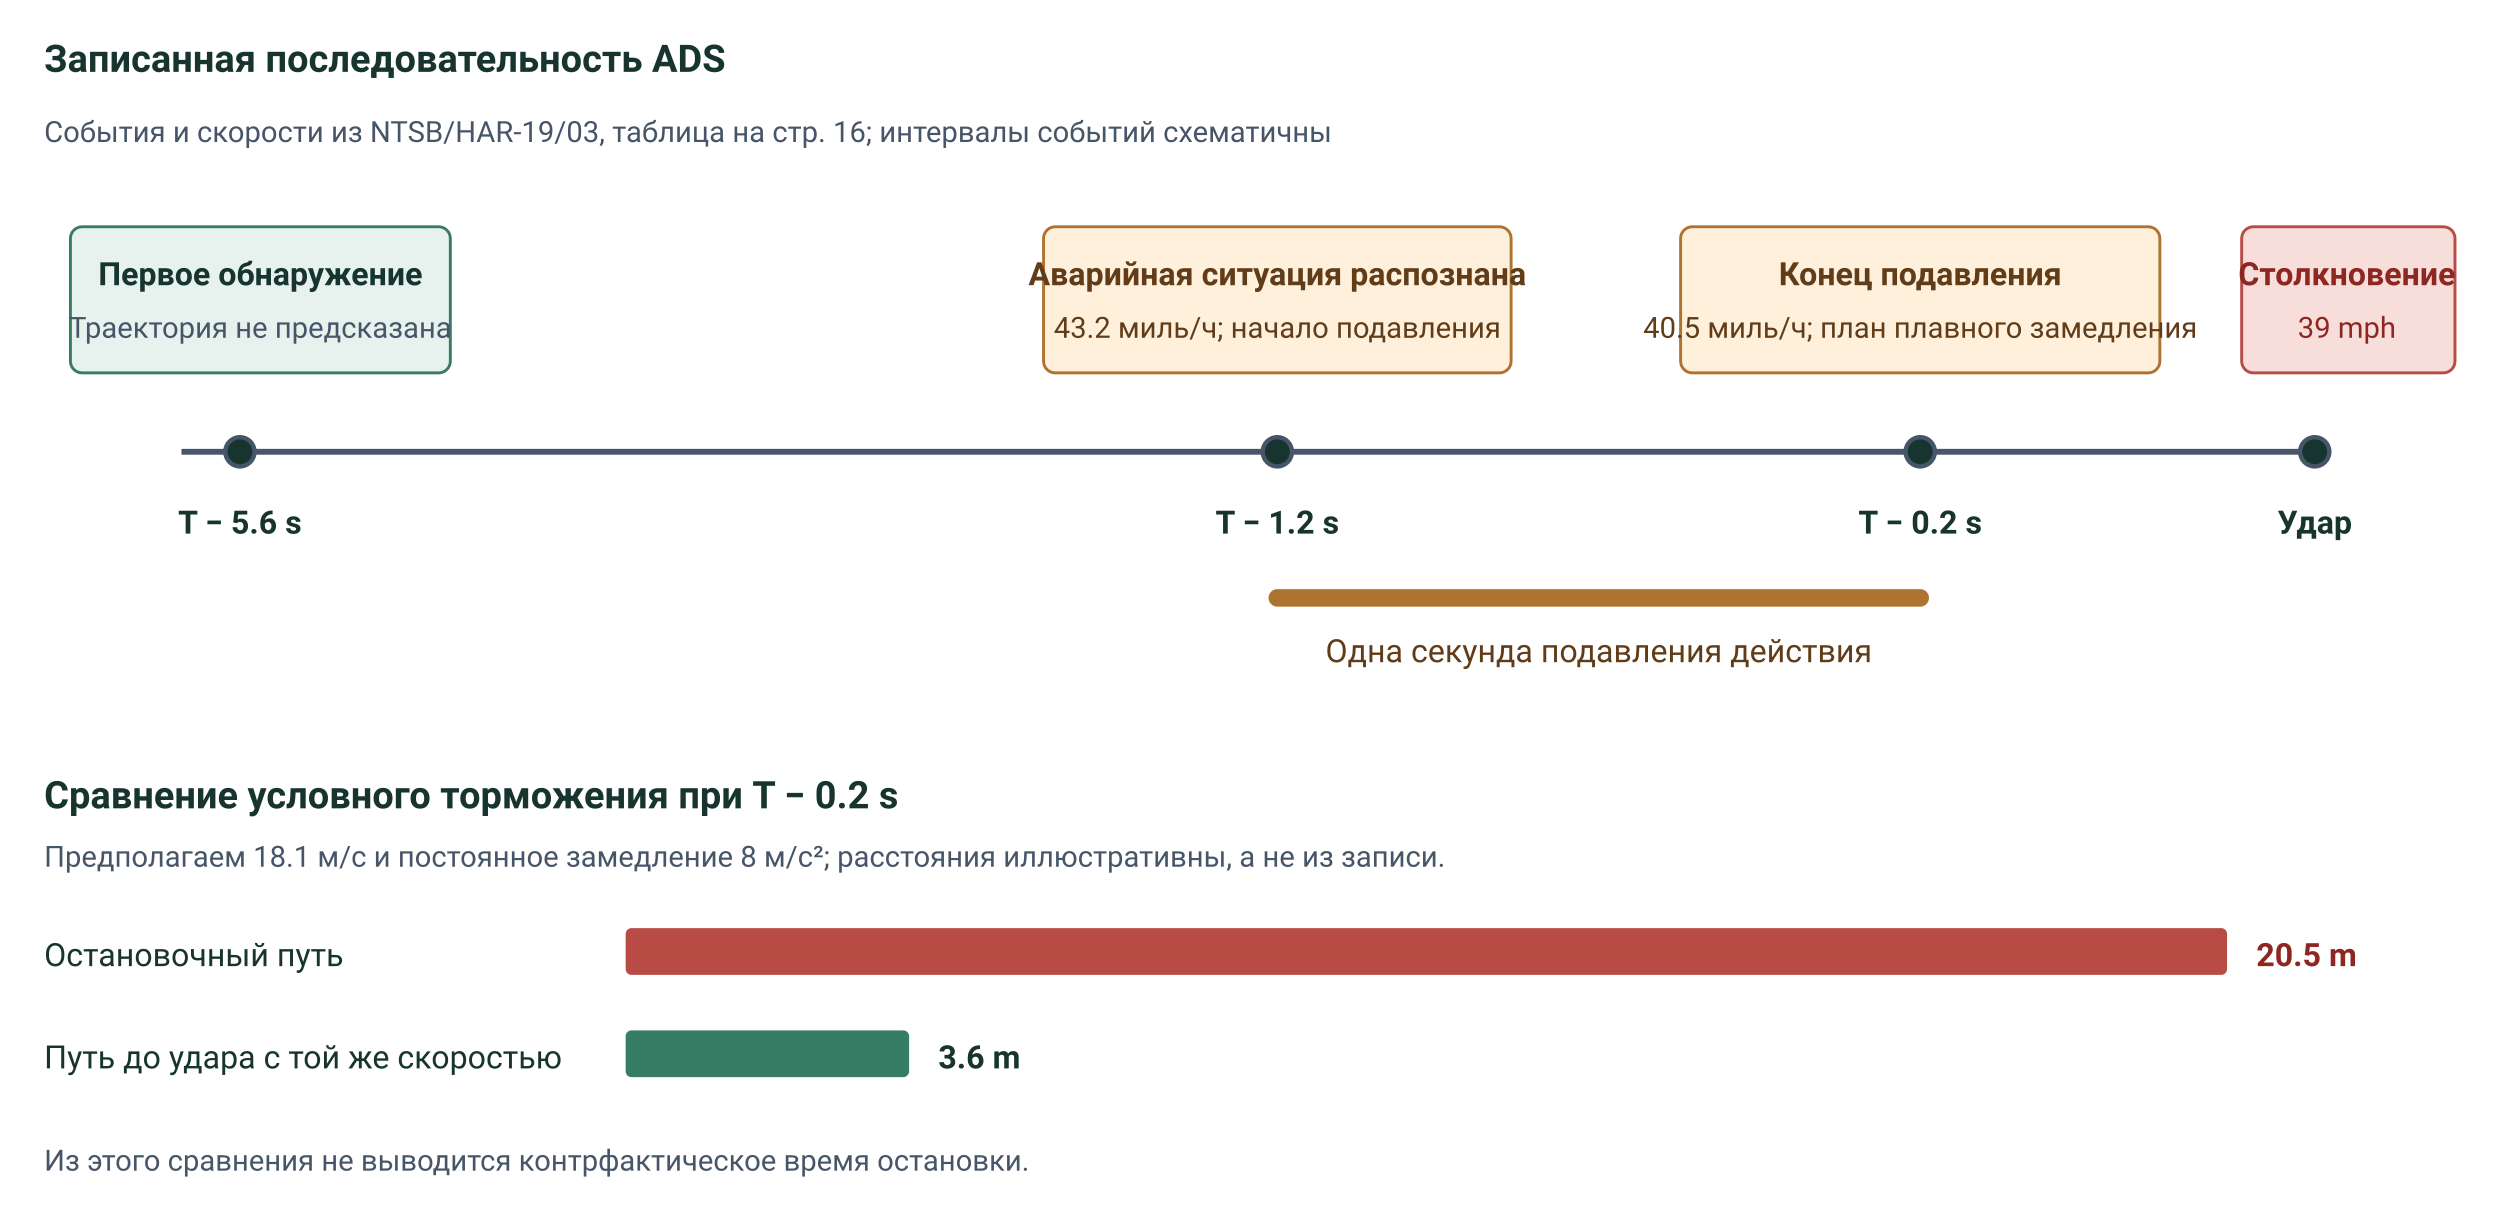
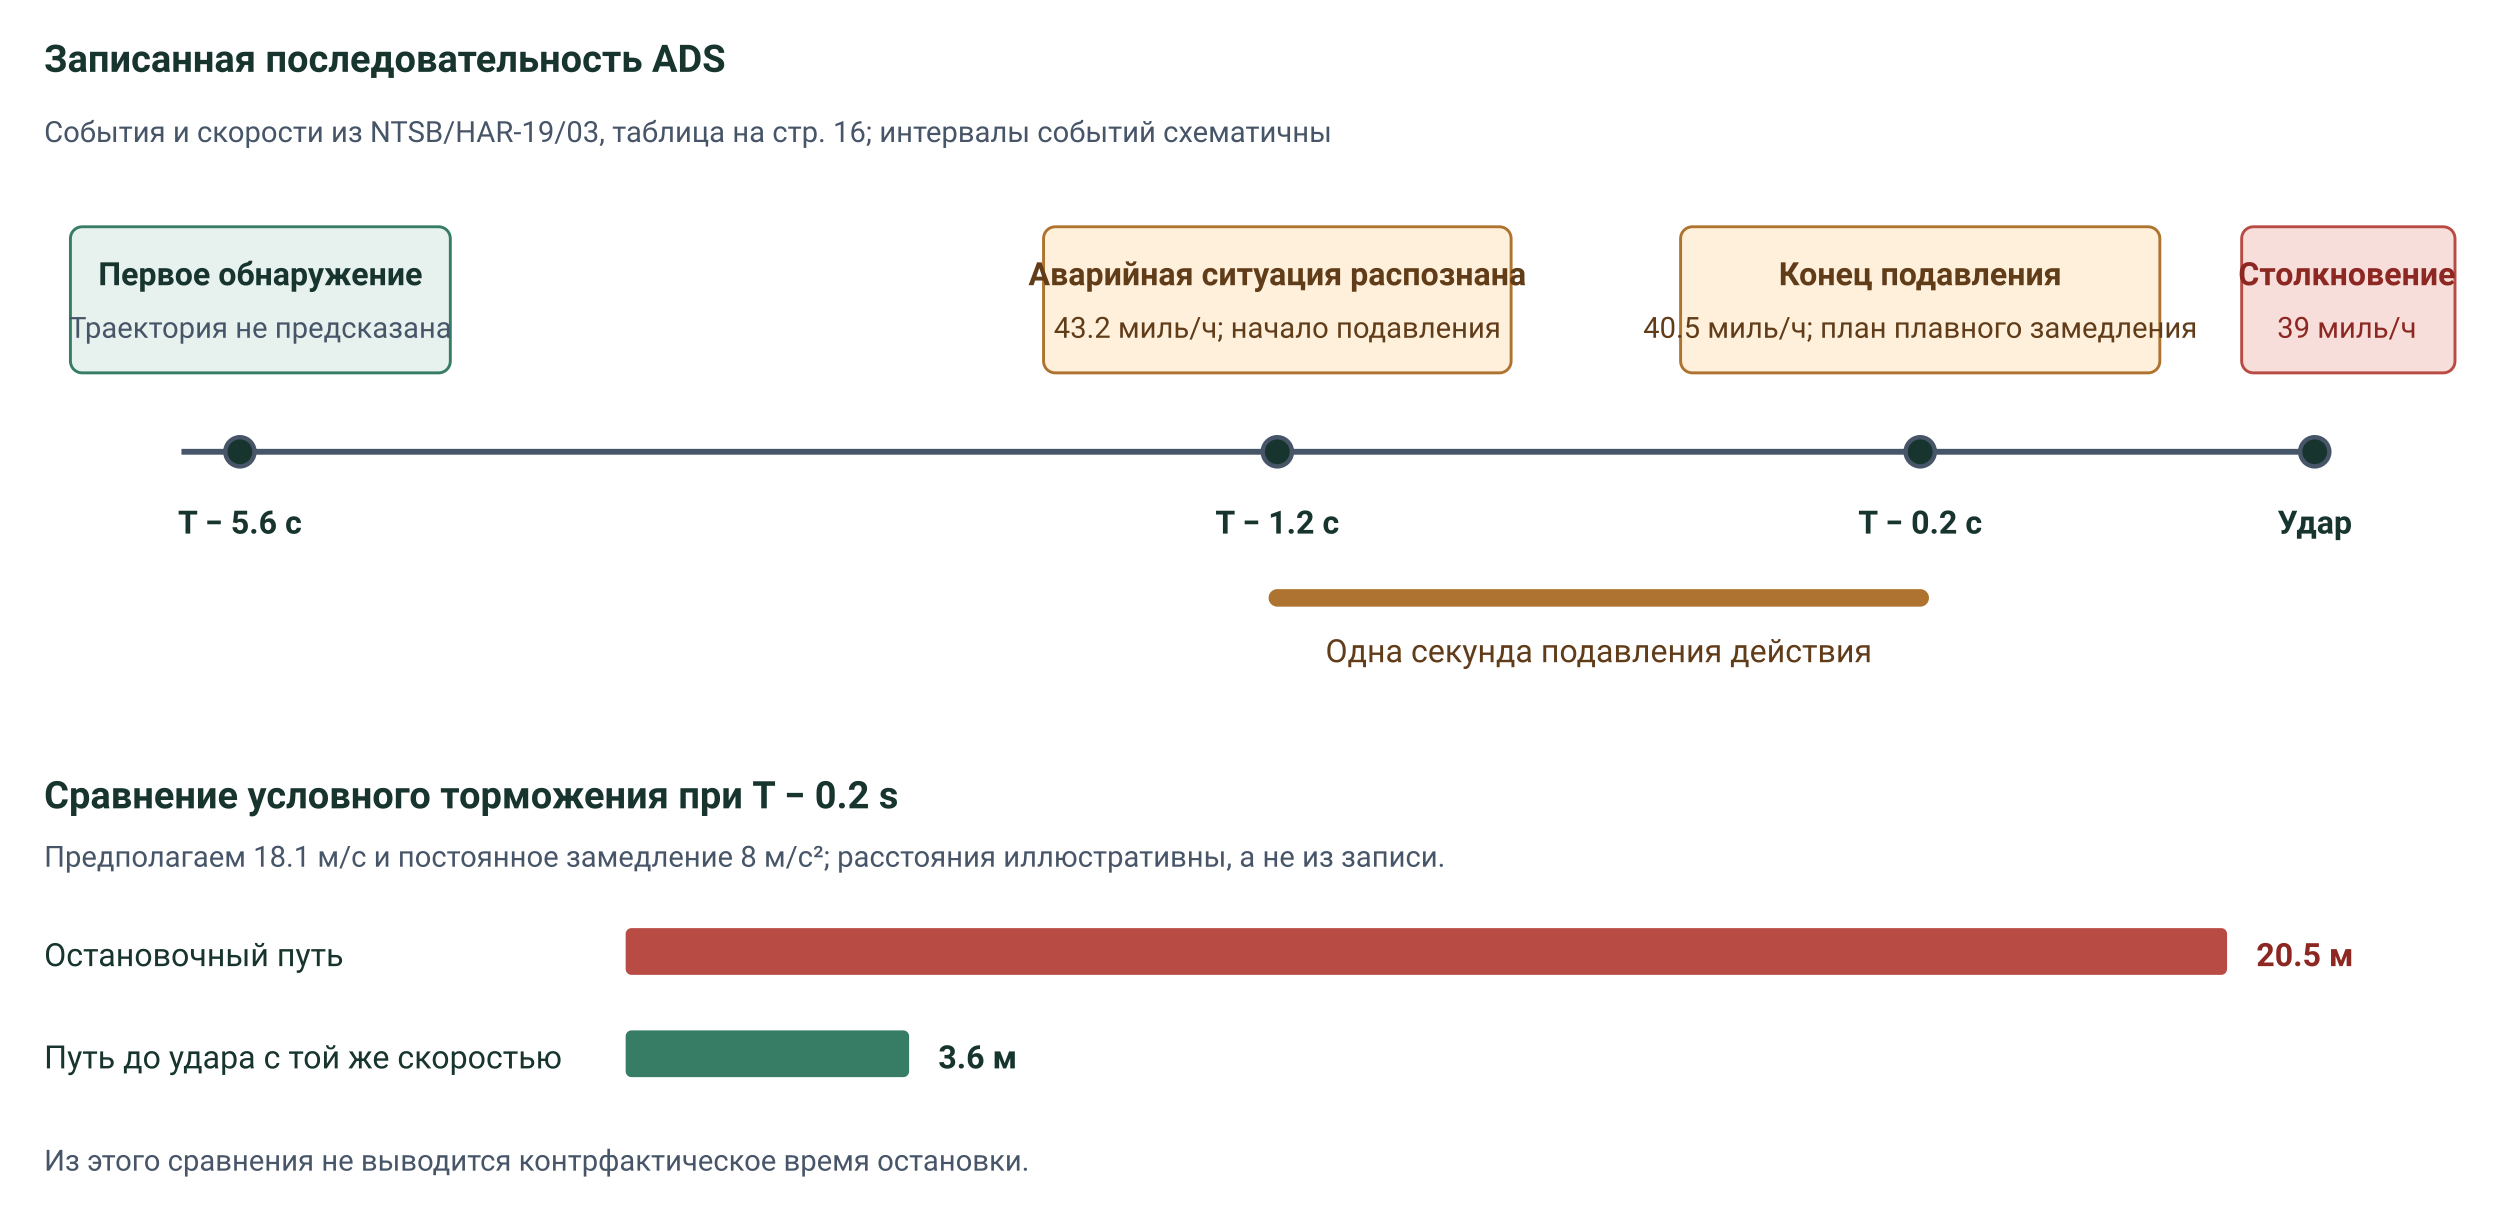
<svg xmlns="http://www.w3.org/2000/svg" viewBox="32.9 19.4 855.5 417.9" font-family="-apple-system, BlinkMacSystemFont, 'Segoe UI', Roboto, Helvetica, Arial, sans-serif">
  <rect data-bgcover="1" x="-9.9" y="-1.5" width="941.0" height="459.7" fill="#ffffff" />
  <rect width="900" height="440" fill="#fff" />
  <text x="48" y="44" font-size="13" font-weight="700" fill="#17352e">Записанная последовательность ADS</text>
  <text x="48" y="68" font-size="10" fill="#475569">События и скорости из NTSB/HAR-19/03, таблица на стр. 16; интервалы событий схематичны</text>
  <line x1="95" y1="174" x2="830" y2="174" stroke="#475569" stroke-width="2" />
  <g stroke="#475569" stroke-width="1.5" fill="#17352e">
    <circle cx="115" cy="174" r="5" />
    <circle cx="470" cy="174" r="5" />
    <circle cx="690" cy="174" r="5" />
    <circle cx="825" cy="174" r="5" />
  </g>
-   <text x="115" y="202" text-anchor="middle" font-size="11" font-weight="700" fill="#17352e">T − 5.6 s</text>
-   <text x="470" y="202" text-anchor="middle" font-size="11" font-weight="700" fill="#17352e">T − 1.2 s</text>
-   <text x="690" y="202" text-anchor="middle" font-size="11" font-weight="700" fill="#17352e">T − 0.2 s</text>
+   <text x="115" y="202" text-anchor="middle" font-size="11" font-weight="700" fill="#17352e">T − 5.6 с</text>
+   <text x="470" y="202" text-anchor="middle" font-size="11" font-weight="700" fill="#17352e">T − 1.2 с</text>
+   <text x="690" y="202" text-anchor="middle" font-size="11" font-weight="700" fill="#17352e">T − 0.2 с</text>
  <text x="825" y="202" text-anchor="middle" font-size="11" font-weight="700" fill="#17352e">Удар</text>
  <rect x="57" y="97" width="130" height="50" rx="4" fill="#e7f2ee" stroke="#377d65" />
  <text x="122" y="117" text-anchor="middle" font-size="11" font-weight="700" fill="#17352e">Первое обнаружение</text>
  <text x="122" y="135" text-anchor="middle" font-size="10" fill="#475569">Траектория не предсказана</text>
  <rect x="390" y="97" width="160" height="50" rx="4" fill="#fff0db" stroke="#ae7330" />
  <text x="470" y="117" text-anchor="middle" font-size="11" font-weight="700" fill="#613c19">Аварийная ситуация распознана</text>
  <text x="470" y="135" text-anchor="middle" font-size="10" fill="#613c19">43.2 миль/ч; начало подавления</text>
  <rect x="608" y="97" width="164" height="50" rx="4" fill="#fff0db" stroke="#ae7330" />
  <text x="690" y="117" text-anchor="middle" font-size="11" font-weight="700" fill="#613c19">Конец подавления</text>
  <text x="690" y="135" text-anchor="middle" font-size="10" fill="#613c19">40.5 миль/ч; план плавного замедления</text>
  <rect x="800" y="97" width="73" height="50" rx="4" fill="#f8deda" stroke="#b84b43" />
  <text x="836" y="117" text-anchor="middle" font-size="11" font-weight="700" fill="#8d2722">Столкновение</text>
-   <text x="836" y="135" text-anchor="middle" font-size="10" fill="#8d2722">39 mph</text>
+   <text x="836" y="135" text-anchor="middle" font-size="10" fill="#8d2722">39 миль/ч</text>
  <line x1="470" y1="224" x2="690" y2="224" stroke="#ae7330" stroke-width="6" stroke-linecap="round" />
  <text x="580" y="246" text-anchor="middle" font-size="11" fill="#613c19">Одна секунда подавления действия</text>
  <text x="48" y="296" font-size="13" font-weight="700" fill="#17352e">Сравнение условного торможения при T − 0.2 s</text>
  <text x="48" y="316" font-size="10" fill="#475569">Предполагаем 18.1 м/с и постоянное замедление 8 м/с²; расстояния иллюстративны, а не из записи.</text>
  <text x="48" y="350" font-size="11" fill="#17352e">Остановочный путь</text>
  <rect x="247" y="337" width="548" height="16" rx="2" fill="#b84b43" />
-   <text x="805" y="350" font-size="11" font-weight="700" fill="#8d2722">20.5 m</text>
+   <text x="805" y="350" font-size="11" font-weight="700" fill="#8d2722">20.5 м</text>
  <text x="48" y="385" font-size="11" fill="#17352e">Путь до удара с той же скоростью</text>
  <rect x="247" y="372" width="97" height="16" rx="2" fill="#377d65" />
-   <text x="354" y="385" font-size="11" font-weight="700" fill="#17352e">3.6 m</text>
+   <text x="354" y="385" font-size="11" font-weight="700" fill="#17352e">3.6 м</text>
  <text x="48" y="420" font-size="10" fill="#475569">Из этого сравнения не выводится контрфактическое время остановки.</text>
</svg>
